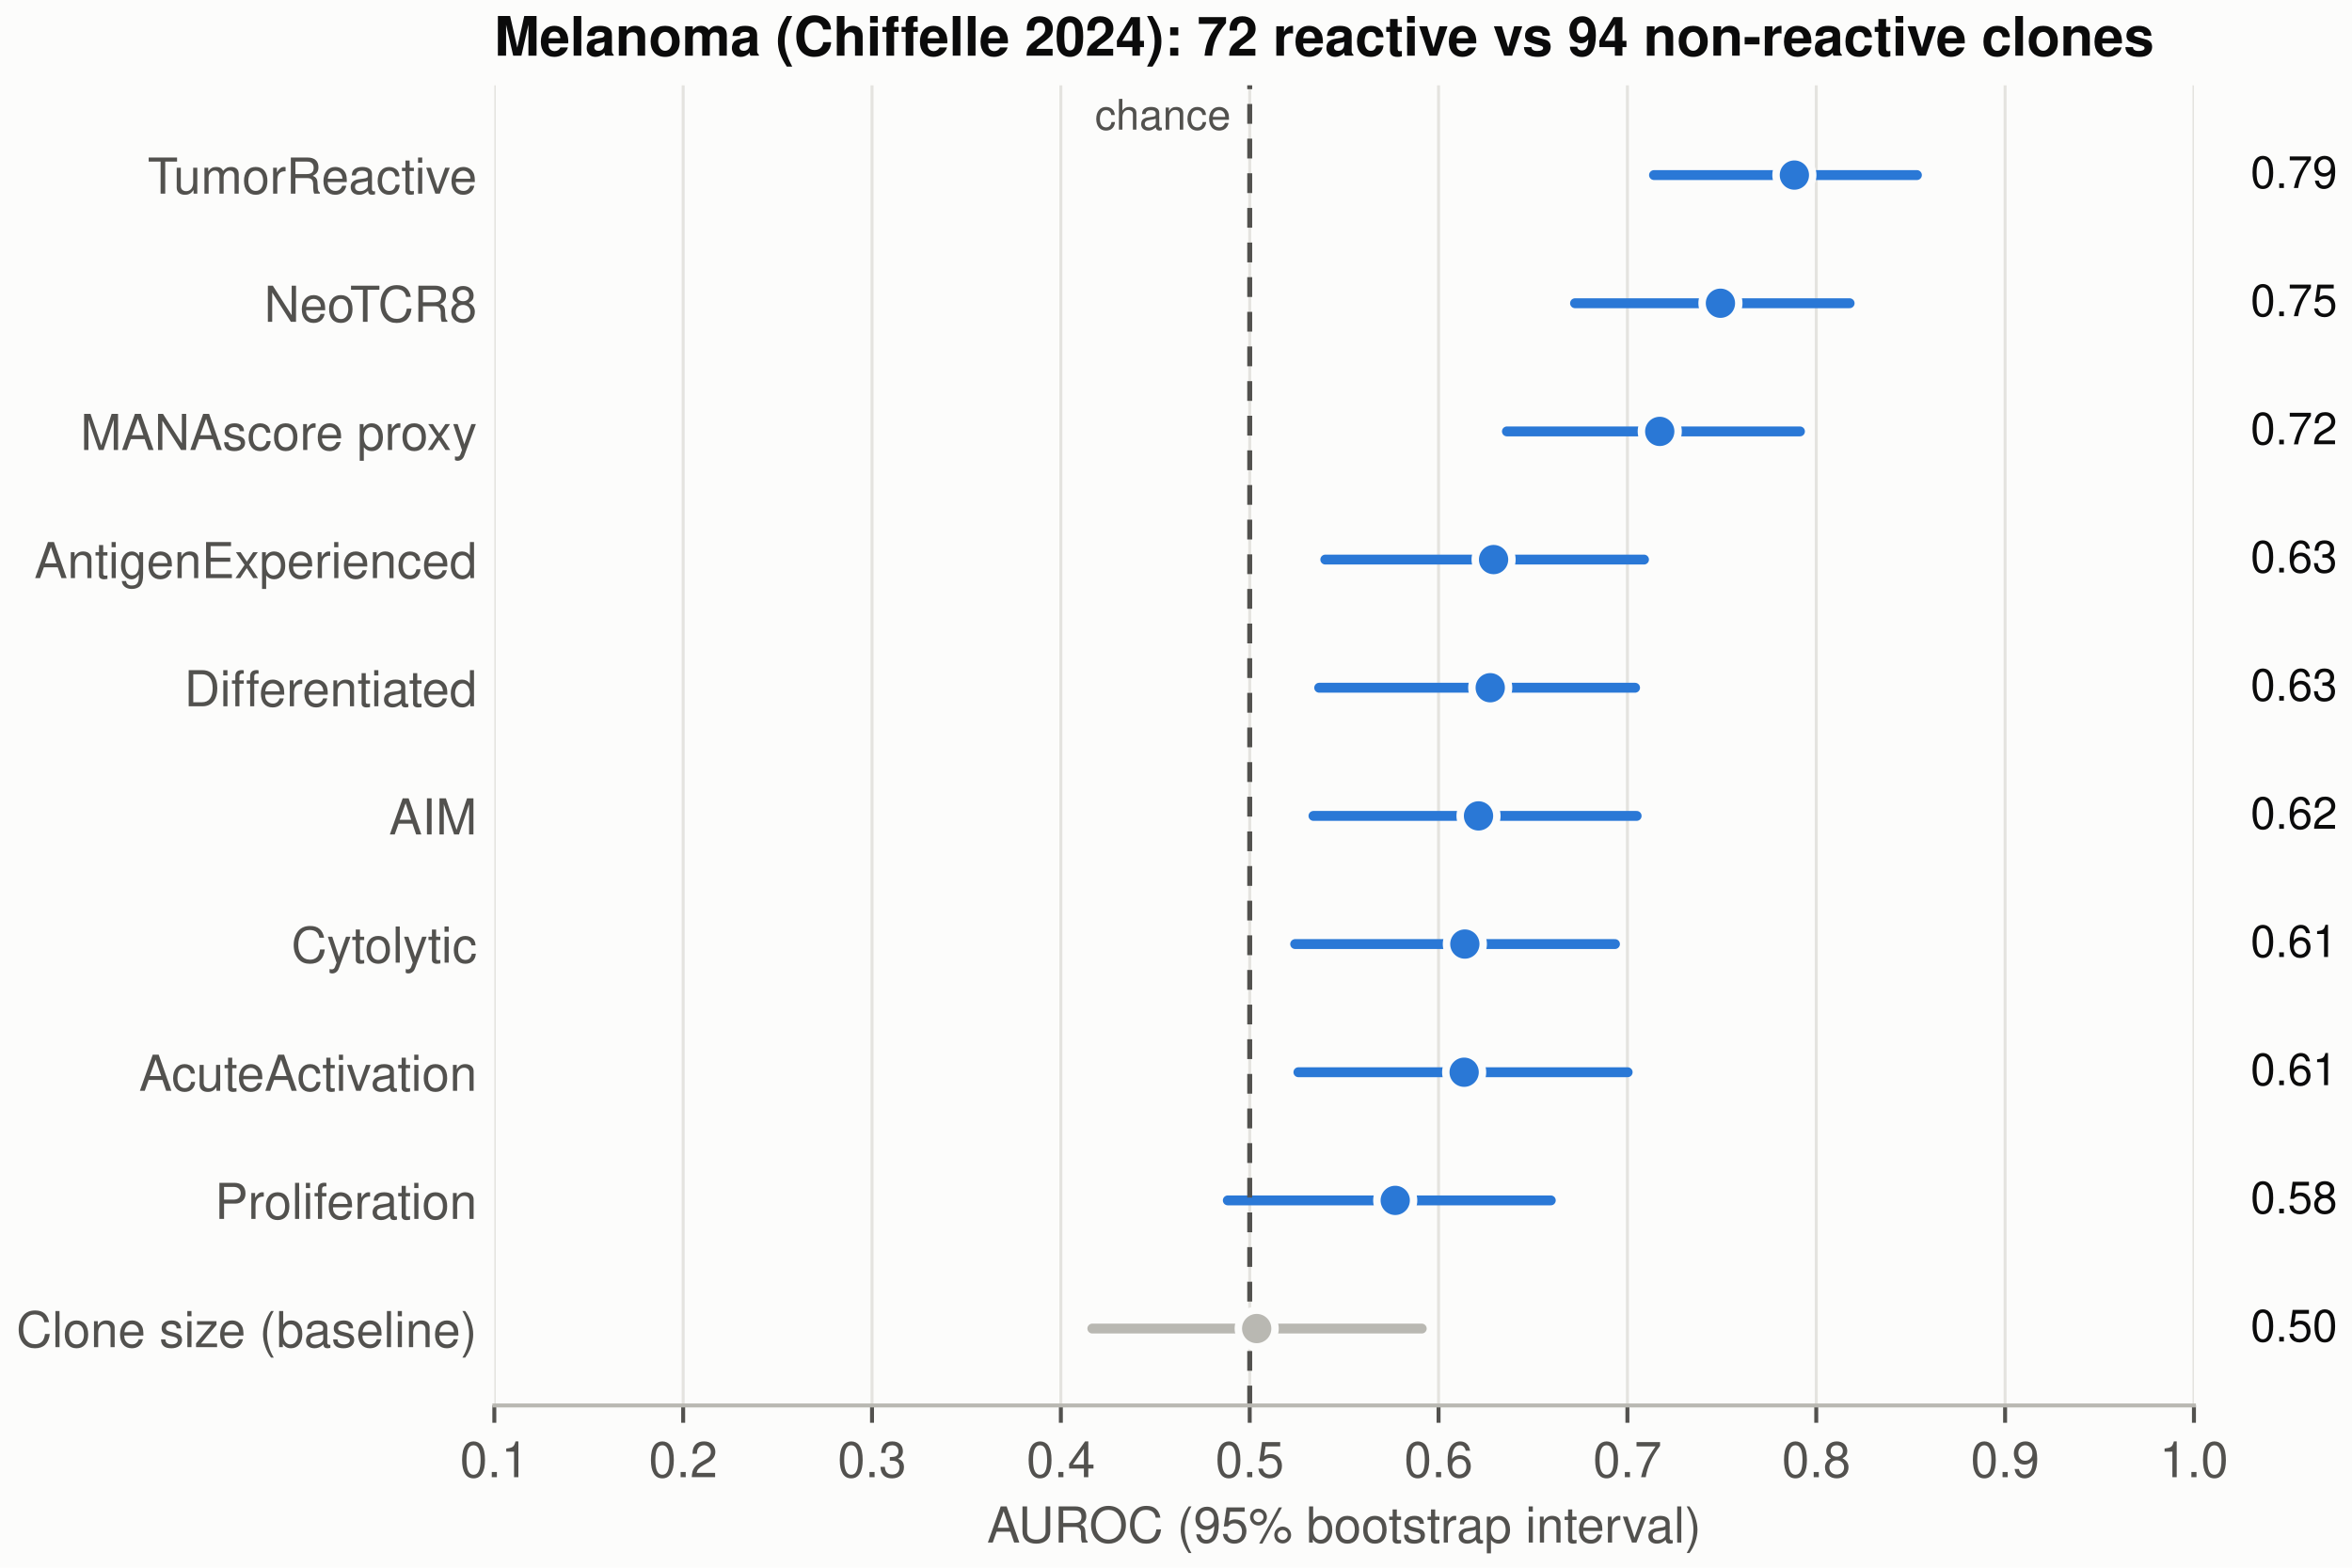
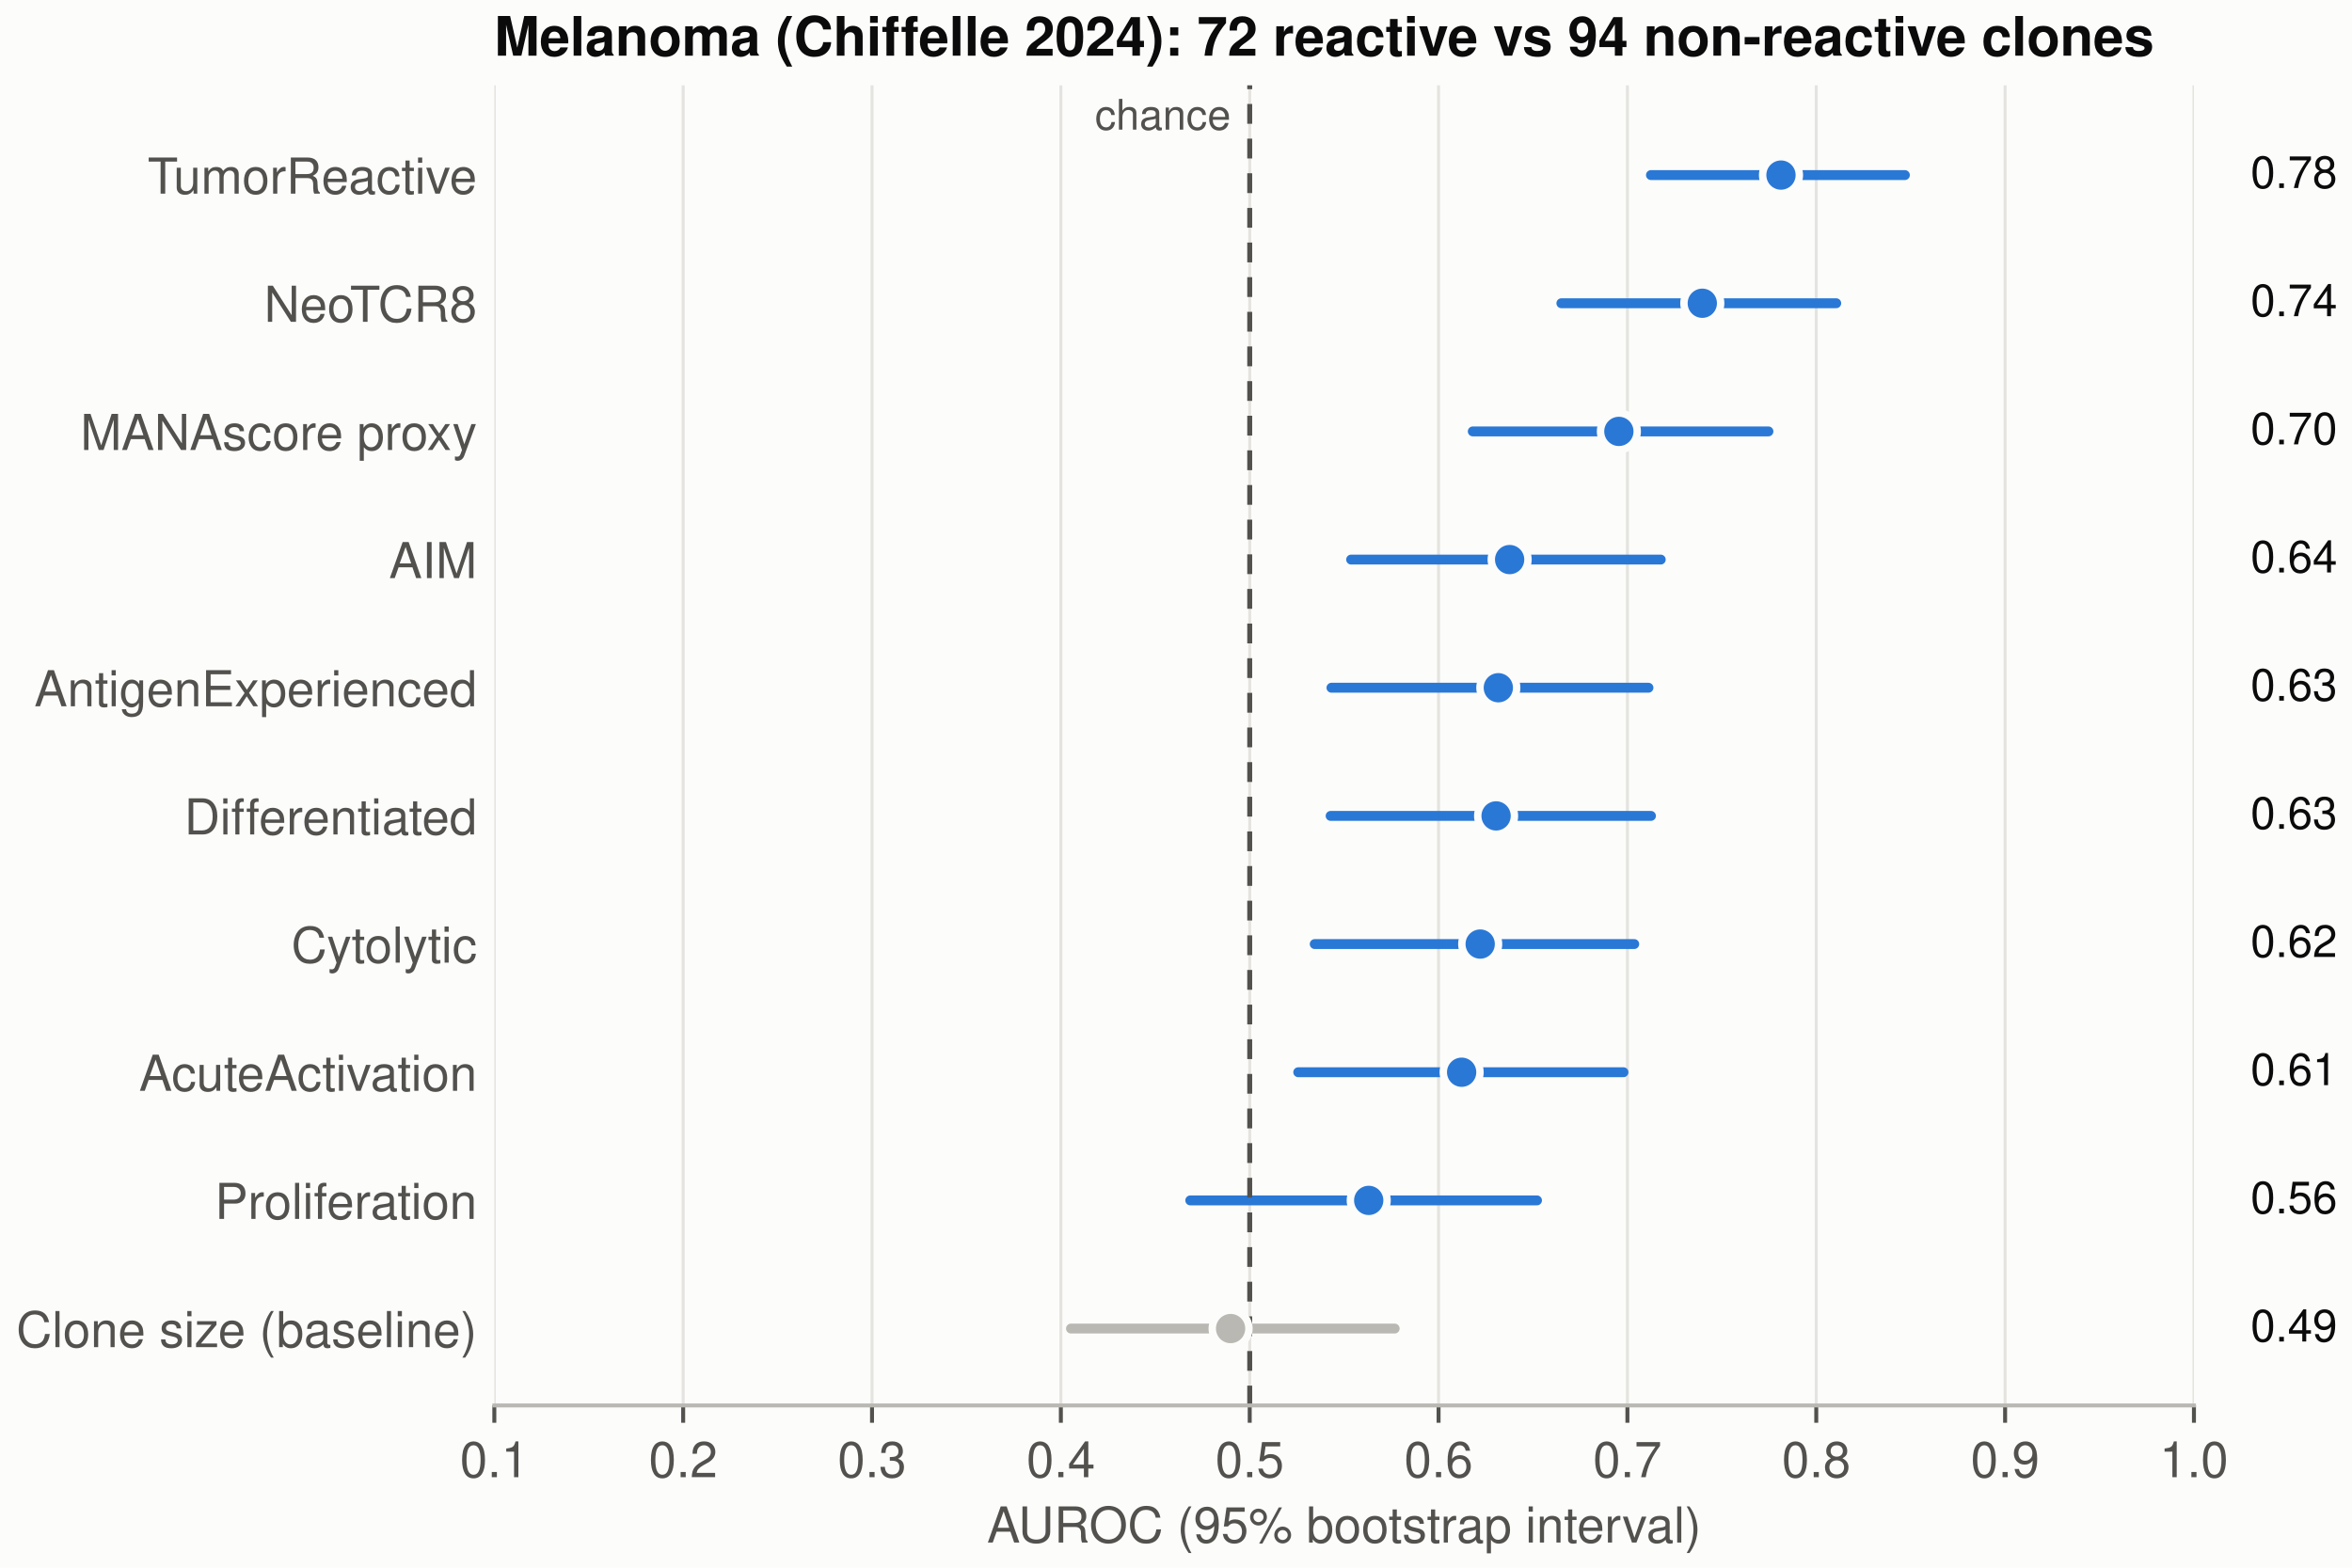
<svg xmlns="http://www.w3.org/2000/svg" xmlns:xlink="http://www.w3.org/1999/xlink" width="475.2pt" height="316.8pt" viewBox="0 0 475.2 316.8" version="1.1">
  <defs>
    <style type="text/css">*{stroke-linejoin: round; stroke-linecap: butt}</style>
  </defs>
  <g id="figure_1">
    <g id="patch_1">
      <path d="M 0 316.8  L 475.2 316.8  L 475.2 0  L 0 0  z " style="fill: #fcfcfb" />
    </g>
    <g id="axes_1">
      <g id="patch_2">
        <path d="M 99.874 284.016  L 443.267 284.016  L 443.267 17.25  L 99.874 17.25  z " style="fill: #fcfcfb" />
      </g>
      <g id="matplotlib.axis_1">
        <g id="xtick_1">
          <g id="line2d_1">
            <path d="M 99.874 284.016  L 99.874 17.25  " clip-path="url(#pa9299b825c)" style="fill: none; stroke: #e4e3df; stroke-width: 0.6; stroke-linecap: square" />
          </g>
          <g id="line2d_2">
            <defs>
              <path id="mc6937c2ae9" d="M 0 0  L 0 3.5  " style="stroke: #52514e; stroke-width: 0.8" />
            </defs>
            <g>
              <use xlink:href="#mc6937c2ae9" x="99.874" y="284.016" style="fill: #52514e; stroke: #52514e; stroke-width: 0.8" />
            </g>
          </g>
          <g id="text_1">
            <text style="font-size: 10px; font-family: 'Helvetica', 'Arial', 'DejaVu Sans'; text-anchor: middle; fill: #52514e" x="99.874" y="298.516" transform="rotate(-0 99.87368 298.5162)">0.1</text>
          </g>
        </g>
        <g id="xtick_2">
          <g id="line2d_3">
            <path d="M 138.028 284.016  L 138.028 17.25  " clip-path="url(#pa9299b825c)" style="fill: none; stroke: #e4e3df; stroke-width: 0.6; stroke-linecap: square" />
          </g>
          <g id="line2d_4">
            <g>
              <use xlink:href="#mc6937c2ae9" x="138.028" y="284.016" style="fill: #52514e; stroke: #52514e; stroke-width: 0.8" />
            </g>
          </g>
          <g id="text_2">
            <text style="font-size: 10px; font-family: 'Helvetica', 'Arial', 'DejaVu Sans'; text-anchor: middle; fill: #52514e" x="138.028" y="298.516" transform="rotate(-0 138.0285 298.5162)">0.2</text>
          </g>
        </g>
        <g id="xtick_3">
          <g id="line2d_5">
            <path d="M 176.183 284.016  L 176.183 17.25  " clip-path="url(#pa9299b825c)" style="fill: none; stroke: #e4e3df; stroke-width: 0.6; stroke-linecap: square" />
          </g>
          <g id="line2d_6">
            <g>
              <use xlink:href="#mc6937c2ae9" x="176.183" y="284.016" style="fill: #52514e; stroke: #52514e; stroke-width: 0.8" />
            </g>
          </g>
          <g id="text_3">
            <text style="font-size: 10px; font-family: 'Helvetica', 'Arial', 'DejaVu Sans'; text-anchor: middle; fill: #52514e" x="176.183" y="298.516" transform="rotate(-0 176.1833 298.5162)">0.3</text>
          </g>
        </g>
        <g id="xtick_4">
          <g id="line2d_7">
            <path d="M 214.338 284.016  L 214.338 17.25  " clip-path="url(#pa9299b825c)" style="fill: none; stroke: #e4e3df; stroke-width: 0.6; stroke-linecap: square" />
          </g>
          <g id="line2d_8">
            <g>
              <use xlink:href="#mc6937c2ae9" x="214.338" y="284.016" style="fill: #52514e; stroke: #52514e; stroke-width: 0.8" />
            </g>
          </g>
          <g id="text_4">
            <text style="font-size: 10px; font-family: 'Helvetica', 'Arial', 'DejaVu Sans'; text-anchor: middle; fill: #52514e" x="214.338" y="298.516" transform="rotate(-0 214.3381 298.5162)">0.4</text>
          </g>
        </g>
        <g id="xtick_5">
          <g id="line2d_9">
            <path d="M 252.493 284.016  L 252.493 17.25  " clip-path="url(#pa9299b825c)" style="fill: none; stroke: #e4e3df; stroke-width: 0.6; stroke-linecap: square" />
          </g>
          <g id="line2d_10">
            <g>
              <use xlink:href="#mc6937c2ae9" x="252.493" y="284.016" style="fill: #52514e; stroke: #52514e; stroke-width: 0.8" />
            </g>
          </g>
          <g id="text_5">
            <text style="font-size: 10px; font-family: 'Helvetica', 'Arial', 'DejaVu Sans'; text-anchor: middle; fill: #52514e" x="252.493" y="298.516" transform="rotate(-0 252.493 298.5162)">0.5</text>
          </g>
        </g>
        <g id="xtick_6">
          <g id="line2d_11">
            <path d="M 290.648 284.016  L 290.648 17.25  " clip-path="url(#pa9299b825c)" style="fill: none; stroke: #e4e3df; stroke-width: 0.6; stroke-linecap: square" />
          </g>
          <g id="line2d_12">
            <g>
              <use xlink:href="#mc6937c2ae9" x="290.648" y="284.016" style="fill: #52514e; stroke: #52514e; stroke-width: 0.8" />
            </g>
          </g>
          <g id="text_6">
            <text style="font-size: 10px; font-family: 'Helvetica', 'Arial', 'DejaVu Sans'; text-anchor: middle; fill: #52514e" x="290.648" y="298.516" transform="rotate(-0 290.6478 298.5162)">0.6</text>
          </g>
        </g>
        <g id="xtick_7">
          <g id="line2d_13">
            <path d="M 328.803 284.016  L 328.803 17.25  " clip-path="url(#pa9299b825c)" style="fill: none; stroke: #e4e3df; stroke-width: 0.6; stroke-linecap: square" />
          </g>
          <g id="line2d_14">
            <g>
              <use xlink:href="#mc6937c2ae9" x="328.803" y="284.016" style="fill: #52514e; stroke: #52514e; stroke-width: 0.8" />
            </g>
          </g>
          <g id="text_7">
            <text style="font-size: 10px; font-family: 'Helvetica', 'Arial', 'DejaVu Sans'; text-anchor: middle; fill: #52514e" x="328.803" y="298.516" transform="rotate(-0 328.8026 298.5162)">0.7</text>
          </g>
        </g>
        <g id="xtick_8">
          <g id="line2d_15">
            <path d="M 366.957 284.016  L 366.957 17.25  " clip-path="url(#pa9299b825c)" style="fill: none; stroke: #e4e3df; stroke-width: 0.6; stroke-linecap: square" />
          </g>
          <g id="line2d_16">
            <g>
              <use xlink:href="#mc6937c2ae9" x="366.957" y="284.016" style="fill: #52514e; stroke: #52514e; stroke-width: 0.8" />
            </g>
          </g>
          <g id="text_8">
            <text style="font-size: 10px; font-family: 'Helvetica', 'Arial', 'DejaVu Sans'; text-anchor: middle; fill: #52514e" x="366.957" y="298.516" transform="rotate(-0 366.9574 298.5162)">0.8</text>
          </g>
        </g>
        <g id="xtick_9">
          <g id="line2d_17">
            <path d="M 405.112 284.016  L 405.112 17.25  " clip-path="url(#pa9299b825c)" style="fill: none; stroke: #e4e3df; stroke-width: 0.6; stroke-linecap: square" />
          </g>
          <g id="line2d_18">
            <g>
              <use xlink:href="#mc6937c2ae9" x="405.112" y="284.016" style="fill: #52514e; stroke: #52514e; stroke-width: 0.8" />
            </g>
          </g>
          <g id="text_9">
            <text style="font-size: 10px; font-family: 'Helvetica', 'Arial', 'DejaVu Sans'; text-anchor: middle; fill: #52514e" x="405.112" y="298.516" transform="rotate(-0 405.1123 298.5162)">0.9</text>
          </g>
        </g>
        <g id="xtick_10">
          <g id="line2d_19">
            <path d="M 443.267 284.016  L 443.267 17.25  " clip-path="url(#pa9299b825c)" style="fill: none; stroke: #e4e3df; stroke-width: 0.6; stroke-linecap: square" />
          </g>
          <g id="line2d_20">
            <g>
              <use xlink:href="#mc6937c2ae9" x="443.267" y="284.016" style="fill: #52514e; stroke: #52514e; stroke-width: 0.8" />
            </g>
          </g>
          <g id="text_10">
            <text style="font-size: 10px; font-family: 'Helvetica', 'Arial', 'DejaVu Sans'; text-anchor: middle; fill: #52514e" x="443.267" y="298.516" transform="rotate(-0 443.2671 298.5162)">1.0</text>
          </g>
        </g>
        <g id="text_11">
          <text style="font-size: 10px; font-family: 'Helvetica', 'Arial', 'DejaVu Sans'; text-anchor: middle; fill: #52514e" x="271.57" y="311.715" transform="rotate(-0 271.5704 311.7154)">AUROC (95% bootstrap interval)</text>
        </g>
      </g>
      <g id="matplotlib.axis_2">
        <g id="ytick_1">
          <g id="line2d_21" />
          <g id="text_12">
            <text style="font-size: 10px; font-family: 'Helvetica', 'Arial', 'DejaVu Sans'; text-anchor: end; fill: #52514e" x="96.374" y="272.226" transform="rotate(-0 96.37368 272.2264)">Clone size (baseline)</text>
          </g>
        </g>
        <g id="ytick_2">
          <g id="line2d_22" />
          <g id="text_13">
            <text style="font-size: 10px; font-family: 'Helvetica', 'Arial', 'DejaVu Sans'; text-anchor: end; fill: #52514e" x="96.374" y="246.327" transform="rotate(-0 96.37368 246.3268)">Proliferation</text>
          </g>
        </g>
        <g id="ytick_3">
          <g id="line2d_23" />
          <g id="text_14">
            <text style="font-size: 10px; font-family: 'Helvetica', 'Arial', 'DejaVu Sans'; text-anchor: end; fill: #52514e" x="96.374" y="220.427" transform="rotate(-0 96.37368 220.4272)">AcuteActivation</text>
          </g>
        </g>
        <g id="ytick_4">
          <g id="line2d_24" />
          <g id="text_15">
            <text style="font-size: 10px; font-family: 'Helvetica', 'Arial', 'DejaVu Sans'; text-anchor: end; fill: #52514e" x="96.374" y="194.528" transform="rotate(-0 96.37368 194.5276)">Cytolytic</text>
          </g>
        </g>
        <g id="ytick_5">
          <g id="line2d_25" />
          <g id="text_16">
-             <text style="font-size: 10px; font-family: 'Helvetica', 'Arial', 'DejaVu Sans'; text-anchor: end; fill: #52514e" x="96.374" y="168.628" transform="rotate(-0 96.37368 168.628)">AIM</text>
+             <text style="font-size: 10px; font-family: 'Helvetica', 'Arial', 'DejaVu Sans'; text-anchor: end; fill: #52514e" x="96.374" y="168.628" transform="rotate(-0 96.37368 168.628)">Differentiated</text>
          </g>
        </g>
        <g id="ytick_6">
          <g id="line2d_26" />
          <g id="text_17">
-             <text style="font-size: 10px; font-family: 'Helvetica', 'Arial', 'DejaVu Sans'; text-anchor: end; fill: #52514e" x="96.374" y="142.728" transform="rotate(-0 96.37368 142.7284)">Differentiated</text>
+             <text style="font-size: 10px; font-family: 'Helvetica', 'Arial', 'DejaVu Sans'; text-anchor: end; fill: #52514e" x="96.374" y="142.728" transform="rotate(-0 96.37368 142.7284)">AntigenExperienced</text>
          </g>
        </g>
        <g id="ytick_7">
          <g id="line2d_27" />
          <g id="text_18">
-             <text style="font-size: 10px; font-family: 'Helvetica', 'Arial', 'DejaVu Sans'; text-anchor: end; fill: #52514e" x="96.374" y="116.829" transform="rotate(-0 96.37368 116.8288)">AntigenExperienced</text>
+             <text style="font-size: 10px; font-family: 'Helvetica', 'Arial', 'DejaVu Sans'; text-anchor: end; fill: #52514e" x="96.374" y="116.829" transform="rotate(-0 96.37368 116.8288)">AIM</text>
          </g>
        </g>
        <g id="ytick_8">
          <g id="line2d_28" />
          <g id="text_19">
            <text style="font-size: 10px; font-family: 'Helvetica', 'Arial', 'DejaVu Sans'; text-anchor: end; fill: #52514e" x="96.374" y="90.929" transform="rotate(-0 96.37368 90.92917)">MANAscore proxy</text>
          </g>
        </g>
        <g id="ytick_9">
          <g id="line2d_29" />
          <g id="text_20">
            <text style="font-size: 10px; font-family: 'Helvetica', 'Arial', 'DejaVu Sans'; text-anchor: end; fill: #52514e" x="96.374" y="65.03" transform="rotate(-0 96.37368 65.02957)">NeoTCR8</text>
          </g>
        </g>
        <g id="ytick_10">
          <g id="line2d_30" />
          <g id="text_21">
            <text style="font-size: 10px; font-family: 'Helvetica', 'Arial', 'DejaVu Sans'; text-anchor: end; fill: #52514e" x="96.374" y="39.13" transform="rotate(-0 96.37368 39.12996)">TumorReactive</text>
          </g>
        </g>
      </g>
      <g id="line2d_31">
-         <path d="M 220.697 268.476  L 287.248 268.476  " clip-path="url(#pa9299b825c)" style="fill: none; stroke: #b9b8b2; stroke-width: 2; stroke-linecap: round" />
+         <path d="M 216.382 268.476  L 281.783 268.476  " clip-path="url(#pa9299b825c)" style="fill: none; stroke: #b9b8b2; stroke-width: 2; stroke-linecap: round" />
      </g>
      <g id="line2d_32">
-         <path d="M 248.066 242.577  L 313.323 242.577  " clip-path="url(#pa9299b825c)" style="fill: none; stroke: #2a78d6; stroke-width: 2; stroke-linecap: round" />
+         <path d="M 240.483 242.577  L 310.537 242.577  " clip-path="url(#pa9299b825c)" style="fill: none; stroke: #2a78d6; stroke-width: 2; stroke-linecap: round" />
      </g>
      <g id="line2d_33">
-         <path d="M 262.33 216.677  L 328.853 216.677  " clip-path="url(#pa9299b825c)" style="fill: none; stroke: #2a78d6; stroke-width: 2; stroke-linecap: round" />
+         <path d="M 262.295 216.677  L 328.011 216.677  " clip-path="url(#pa9299b825c)" style="fill: none; stroke: #2a78d6; stroke-width: 2; stroke-linecap: round" />
      </g>
      <g id="line2d_34">
-         <path d="M 261.677 190.778  L 326.29 190.778  " clip-path="url(#pa9299b825c)" style="fill: none; stroke: #2a78d6; stroke-width: 2; stroke-linecap: round" />
+         <path d="M 265.627 190.778  L 330.181 190.778  " clip-path="url(#pa9299b825c)" style="fill: none; stroke: #2a78d6; stroke-width: 2; stroke-linecap: round" />
      </g>
      <g id="line2d_35">
-         <path d="M 265.375 164.878  L 330.667 164.878  " clip-path="url(#pa9299b825c)" style="fill: none; stroke: #2a78d6; stroke-width: 2; stroke-linecap: round" />
+         <path d="M 268.84 164.878  L 333.562 164.878  " clip-path="url(#pa9299b825c)" style="fill: none; stroke: #2a78d6; stroke-width: 2; stroke-linecap: round" />
      </g>
      <g id="line2d_36">
-         <path d="M 266.529 138.978  L 330.35 138.978  " clip-path="url(#pa9299b825c)" style="fill: none; stroke: #2a78d6; stroke-width: 2; stroke-linecap: round" />
+         <path d="M 269.008 138.978  L 333.056 138.978  " clip-path="url(#pa9299b825c)" style="fill: none; stroke: #2a78d6; stroke-width: 2; stroke-linecap: round" />
      </g>
      <g id="line2d_37">
-         <path d="M 267.765 113.079  L 332.153 113.079  " clip-path="url(#pa9299b825c)" style="fill: none; stroke: #2a78d6; stroke-width: 2; stroke-linecap: round" />
+         <path d="M 272.982 113.079  L 335.537 113.079  " clip-path="url(#pa9299b825c)" style="fill: none; stroke: #2a78d6; stroke-width: 2; stroke-linecap: round" />
      </g>
      <g id="line2d_38">
-         <path d="M 304.459 87.179  L 363.665 87.179  " clip-path="url(#pa9299b825c)" style="fill: none; stroke: #2a78d6; stroke-width: 2; stroke-linecap: round" />
+         <path d="M 297.56 87.179  L 357.298 87.179  " clip-path="url(#pa9299b825c)" style="fill: none; stroke: #2a78d6; stroke-width: 2; stroke-linecap: round" />
      </g>
      <g id="line2d_39">
-         <path d="M 318.221 61.28  L 373.7 61.28  " clip-path="url(#pa9299b825c)" style="fill: none; stroke: #2a78d6; stroke-width: 2; stroke-linecap: round" />
+         <path d="M 315.459 61.28  L 370.995 61.28  " clip-path="url(#pa9299b825c)" style="fill: none; stroke: #2a78d6; stroke-width: 2; stroke-linecap: round" />
      </g>
      <g id="line2d_40">
-         <path d="M 334.177 35.38  L 387.296 35.38  " clip-path="url(#pa9299b825c)" style="fill: none; stroke: #2a78d6; stroke-width: 2; stroke-linecap: round" />
+         <path d="M 333.558 35.38  L 384.865 35.38  " clip-path="url(#pa9299b825c)" style="fill: none; stroke: #2a78d6; stroke-width: 2; stroke-linecap: round" />
      </g>
      <g id="line2d_41">
        <path d="M 252.493 284.016  L 252.493 17.25  " clip-path="url(#pa9299b825c)" style="fill: none; stroke-dasharray: 4,3; stroke-dashoffset: 0; stroke: #52514e" />
      </g>
      <g id="patch_3">
        <path d="M 99.874 284.016  L 443.267 284.016  " style="fill: none; stroke: #b9b8b2; stroke-width: 0.8; stroke-linejoin: miter; stroke-linecap: square" />
      </g>
      <g id="PathCollection_1">
        <defs>
          <path id="mb91e3c3a3a" d="M 0 3.708  C 0.983 3.708 1.927 3.317 2.622 2.622  C 3.317 1.927 3.708 0.983 3.708 0  C 3.708 -0.983 3.317 -1.927 2.622 -2.622  C 1.927 -3.317 0.983 -3.708 0 -3.708  C -0.983 -3.708 -1.927 -3.317 -2.622 -2.622  C -3.317 -1.927 -3.708 -0.983 -3.708 0  C -3.708 0.983 -3.317 1.927 -2.622 2.622  C -1.927 3.317 -0.983 3.708 0 3.708  z " style="stroke: #fcfcfb; stroke-width: 1.5" />
        </defs>
        <g clip-path="url(#pa9299b825c)">
-           <use xlink:href="#mb91e3c3a3a" x="253.902" y="268.476" style="fill: #b9b8b2; stroke: #fcfcfb; stroke-width: 1.5" />
+           <use xlink:href="#mb91e3c3a3a" x="248.631" y="268.476" style="fill: #b9b8b2; stroke: #fcfcfb; stroke-width: 1.5" />
        </g>
      </g>
      <g id="text_22">
-         <text style="font-size: 9px; font-family: 'Helvetica', 'Arial', 'DejaVu Sans'; text-anchor: start; fill: #0b0b0b" x="454.714" y="271.087" transform="rotate(-0 454.7135 271.0868)">0.50</text>
+         <text style="font-size: 9px; font-family: 'Helvetica', 'Arial', 'DejaVu Sans'; text-anchor: start; fill: #0b0b0b" x="454.714" y="271.087" transform="rotate(-0 454.7135 271.0868)">0.49</text>
      </g>
      <g id="PathCollection_2">
        <defs>
          <path id="m8643592c82" d="M 0 3.708  C 0.983 3.708 1.927 3.317 2.622 2.622  C 3.317 1.927 3.708 0.983 3.708 0  C 3.708 -0.983 3.317 -1.927 2.622 -2.622  C 1.927 -3.317 0.983 -3.708 0 -3.708  C -0.983 -3.708 -1.927 -3.317 -2.622 -2.622  C -3.317 -1.927 -3.708 -0.983 -3.708 0  C -3.708 0.983 -3.317 1.927 -2.622 2.622  C -1.927 3.317 -0.983 3.708 0 3.708  z " style="stroke: #fcfcfb; stroke-width: 1.5" />
        </defs>
        <g clip-path="url(#pa9299b825c)">
-           <use xlink:href="#m8643592c82" x="281.893" y="242.577" style="fill: #2a78d6; stroke: #fcfcfb; stroke-width: 1.5" />
+           <use xlink:href="#m8643592c82" x="276.537" y="242.577" style="fill: #2a78d6; stroke: #fcfcfb; stroke-width: 1.5" />
        </g>
      </g>
      <g id="text_23">
-         <text style="font-size: 9px; font-family: 'Helvetica', 'Arial', 'DejaVu Sans'; text-anchor: start; fill: #0b0b0b" x="454.714" y="245.187" transform="rotate(-0 454.7135 245.1872)">0.58</text>
+         <text style="font-size: 9px; font-family: 'Helvetica', 'Arial', 'DejaVu Sans'; text-anchor: start; fill: #0b0b0b" x="454.714" y="245.187" transform="rotate(-0 454.7135 245.1872)">0.56</text>
      </g>
      <g id="PathCollection_3">
        <g clip-path="url(#pa9299b825c)">
-           <use xlink:href="#m8643592c82" x="295.817" y="216.677" style="fill: #2a78d6; stroke: #fcfcfb; stroke-width: 1.5" />
+           <use xlink:href="#m8643592c82" x="295.31" y="216.677" style="fill: #2a78d6; stroke: #fcfcfb; stroke-width: 1.5" />
        </g>
      </g>
      <g id="text_24">
        <text style="font-size: 9px; font-family: 'Helvetica', 'Arial', 'DejaVu Sans'; text-anchor: start; fill: #0b0b0b" x="454.714" y="219.288" transform="rotate(-0 454.7135 219.2875)">0.61</text>
      </g>
      <g id="PathCollection_4">
        <g clip-path="url(#pa9299b825c)">
-           <use xlink:href="#m8643592c82" x="295.958" y="190.778" style="fill: #2a78d6; stroke: #fcfcfb; stroke-width: 1.5" />
+           <use xlink:href="#m8643592c82" x="299.059" y="190.778" style="fill: #2a78d6; stroke: #fcfcfb; stroke-width: 1.5" />
        </g>
      </g>
      <g id="text_25">
-         <text style="font-size: 9px; font-family: 'Helvetica', 'Arial', 'DejaVu Sans'; text-anchor: start; fill: #0b0b0b" x="454.714" y="193.388" transform="rotate(-0 454.7135 193.3879)">0.61</text>
+         <text style="font-size: 9px; font-family: 'Helvetica', 'Arial', 'DejaVu Sans'; text-anchor: start; fill: #0b0b0b" x="454.714" y="193.388" transform="rotate(-0 454.7135 193.3879)">0.62</text>
      </g>
      <g id="PathCollection_5">
        <g clip-path="url(#pa9299b825c)">
-           <use xlink:href="#m8643592c82" x="298.721" y="164.878" style="fill: #2a78d6; stroke: #fcfcfb; stroke-width: 1.5" />
+           <use xlink:href="#m8643592c82" x="302.272" y="164.878" style="fill: #2a78d6; stroke: #fcfcfb; stroke-width: 1.5" />
        </g>
      </g>
      <g id="text_26">
-         <text style="font-size: 9px; font-family: 'Helvetica', 'Arial', 'DejaVu Sans'; text-anchor: start; fill: #0b0b0b" x="454.714" y="167.488" transform="rotate(-0 454.7135 167.4883)">0.62</text>
+         <text style="font-size: 9px; font-family: 'Helvetica', 'Arial', 'DejaVu Sans'; text-anchor: start; fill: #0b0b0b" x="454.714" y="167.488" transform="rotate(-0 454.7135 167.4883)">0.63</text>
      </g>
      <g id="PathCollection_6">
        <g clip-path="url(#pa9299b825c)">
-           <use xlink:href="#m8643592c82" x="301.088" y="138.978" style="fill: #2a78d6; stroke: #fcfcfb; stroke-width: 1.5" />
+           <use xlink:href="#m8643592c82" x="302.723" y="138.978" style="fill: #2a78d6; stroke: #fcfcfb; stroke-width: 1.5" />
        </g>
      </g>
      <g id="text_27">
        <text style="font-size: 9px; font-family: 'Helvetica', 'Arial', 'DejaVu Sans'; text-anchor: start; fill: #0b0b0b" x="454.714" y="141.589" transform="rotate(-0 454.7135 141.5887)">0.63</text>
      </g>
      <g id="PathCollection_7">
        <g clip-path="url(#pa9299b825c)">
-           <use xlink:href="#m8643592c82" x="301.765" y="113.079" style="fill: #2a78d6; stroke: #fcfcfb; stroke-width: 1.5" />
+           <use xlink:href="#m8643592c82" x="305.007" y="113.079" style="fill: #2a78d6; stroke: #fcfcfb; stroke-width: 1.5" />
        </g>
      </g>
      <g id="text_28">
-         <text style="font-size: 9px; font-family: 'Helvetica', 'Arial', 'DejaVu Sans'; text-anchor: start; fill: #0b0b0b" x="454.714" y="115.689" transform="rotate(-0 454.7135 115.6891)">0.63</text>
+         <text style="font-size: 9px; font-family: 'Helvetica', 'Arial', 'DejaVu Sans'; text-anchor: start; fill: #0b0b0b" x="454.714" y="115.689" transform="rotate(-0 454.7135 115.6891)">0.64</text>
      </g>
      <g id="PathCollection_8">
        <g clip-path="url(#pa9299b825c)">
-           <use xlink:href="#m8643592c82" x="335.337" y="87.179" style="fill: #2a78d6; stroke: #fcfcfb; stroke-width: 1.5" />
+           <use xlink:href="#m8643592c82" x="327.078" y="87.179" style="fill: #2a78d6; stroke: #fcfcfb; stroke-width: 1.5" />
        </g>
      </g>
      <g id="text_29">
-         <text style="font-size: 9px; font-family: 'Helvetica', 'Arial', 'DejaVu Sans'; text-anchor: start; fill: #0b0b0b" x="454.714" y="89.79" transform="rotate(-0 454.7135 89.78952)">0.72</text>
+         <text style="font-size: 9px; font-family: 'Helvetica', 'Arial', 'DejaVu Sans'; text-anchor: start; fill: #0b0b0b" x="454.714" y="89.79" transform="rotate(-0 454.7135 89.78952)">0.70</text>
      </g>
      <g id="PathCollection_9">
        <g clip-path="url(#pa9299b825c)">
-           <use xlink:href="#m8643592c82" x="347.598" y="61.28" style="fill: #2a78d6; stroke: #fcfcfb; stroke-width: 1.5" />
+           <use xlink:href="#m8643592c82" x="343.934" y="61.28" style="fill: #2a78d6; stroke: #fcfcfb; stroke-width: 1.5" />
        </g>
      </g>
      <g id="text_30">
-         <text style="font-size: 9px; font-family: 'Helvetica', 'Arial', 'DejaVu Sans'; text-anchor: start; fill: #0b0b0b" x="454.714" y="63.89" transform="rotate(-0 454.7135 63.88992)">0.75</text>
+         <text style="font-size: 9px; font-family: 'Helvetica', 'Arial', 'DejaVu Sans'; text-anchor: start; fill: #0b0b0b" x="454.714" y="63.89" transform="rotate(-0 454.7135 63.88992)">0.74</text>
      </g>
      <g id="PathCollection_10">
        <g clip-path="url(#pa9299b825c)">
-           <use xlink:href="#m8643592c82" x="362.538" y="35.38" style="fill: #2a78d6; stroke: #fcfcfb; stroke-width: 1.5" />
+           <use xlink:href="#m8643592c82" x="359.832" y="35.38" style="fill: #2a78d6; stroke: #fcfcfb; stroke-width: 1.5" />
        </g>
      </g>
      <g id="text_31">
-         <text style="font-size: 9px; font-family: 'Helvetica', 'Arial', 'DejaVu Sans'; text-anchor: start; fill: #0b0b0b" x="454.714" y="37.99" transform="rotate(-0 454.7135 37.99032)">0.79</text>
+         <text style="font-size: 9px; font-family: 'Helvetica', 'Arial', 'DejaVu Sans'; text-anchor: start; fill: #0b0b0b" x="454.714" y="37.99" transform="rotate(-0 454.7135 37.99032)">0.78</text>
      </g>
      <g id="text_32">
        <text style="font-size: 8.5px; font-family: 'Helvetica', 'Arial', 'DejaVu Sans'; text-anchor: end; fill: #52514e" x="248.677" y="26.19" transform="rotate(-0 248.6775 26.19047)">chance</text>
      </g>
      <g id="text_33">
        <text style="font-weight: 700; font-size: 11px; font-family: 'Helvetica', 'Arial', 'DejaVu Sans'; text-anchor: start; fill: #0b0b0b" x="99.874" y="11.25" transform="rotate(-0 99.87368 11.25024)">Melanoma (Chiffelle 2024): 72 reactive vs 94 non-reactive clones</text>
      </g>
    </g>
  </g>
  <defs>
    <clipPath id="pa9299b825c">
      <rect x="99.874" y="17.25" width="343.393" height="266.766" />
    </clipPath>
  </defs>
</svg>
